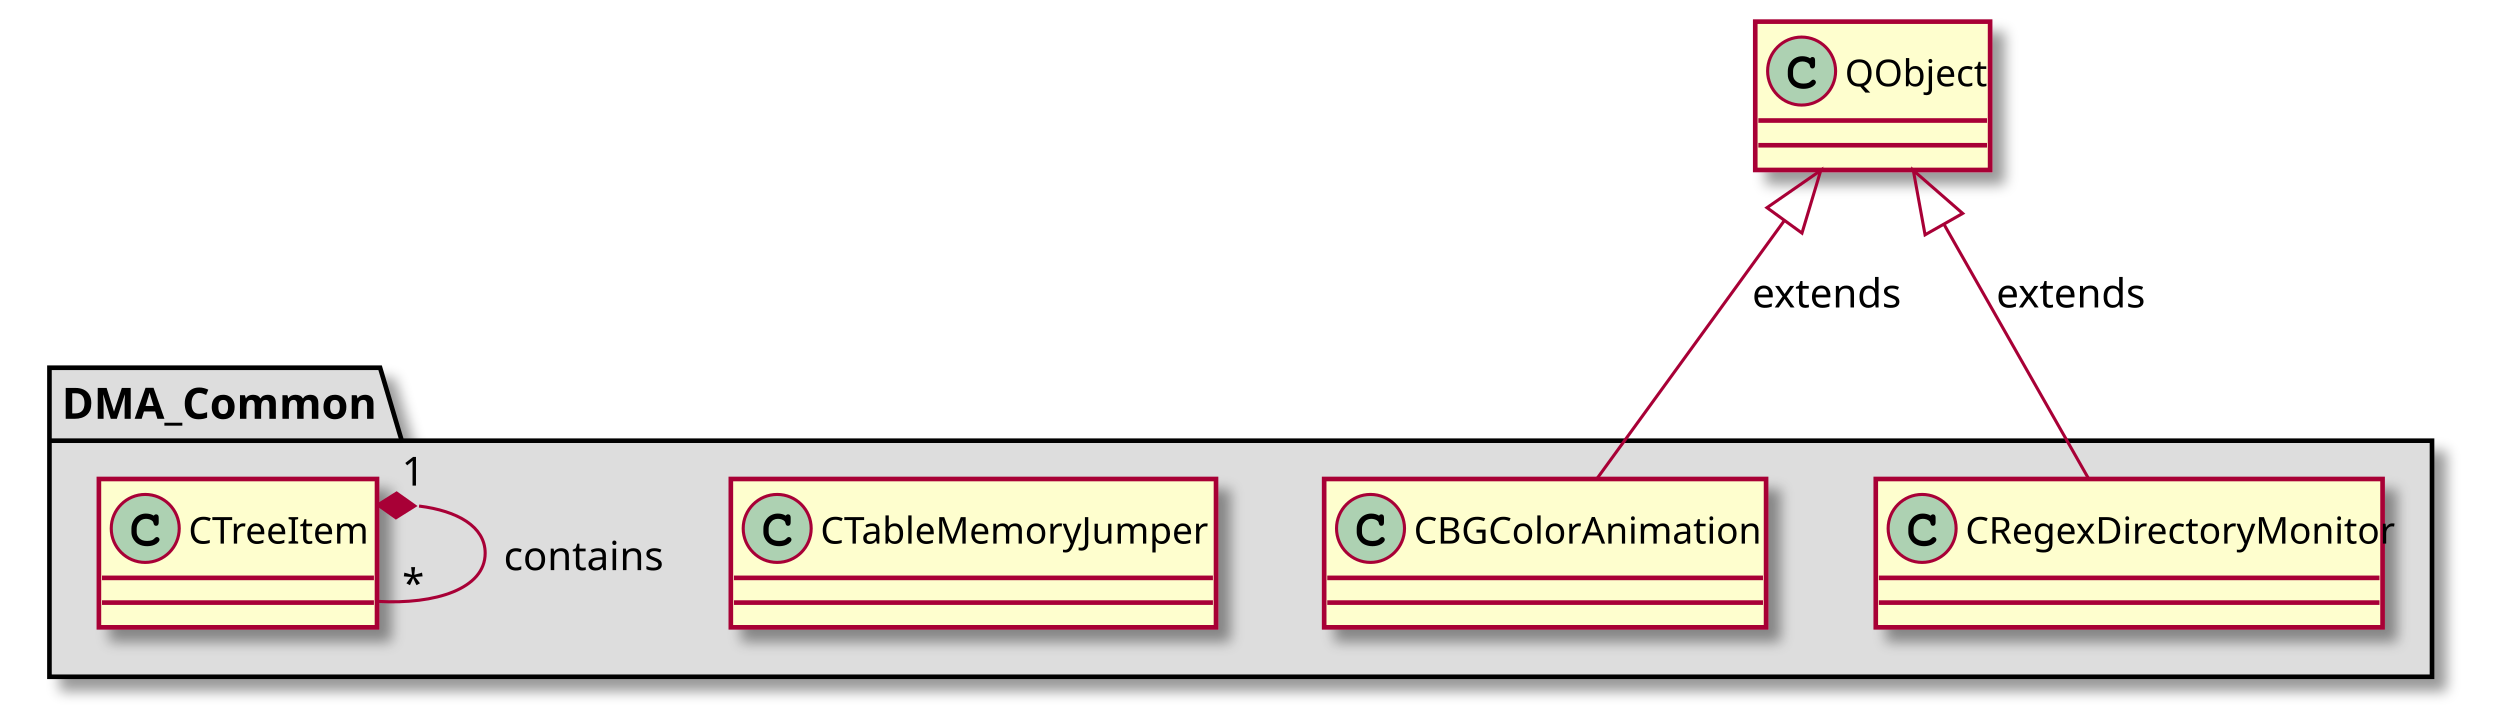
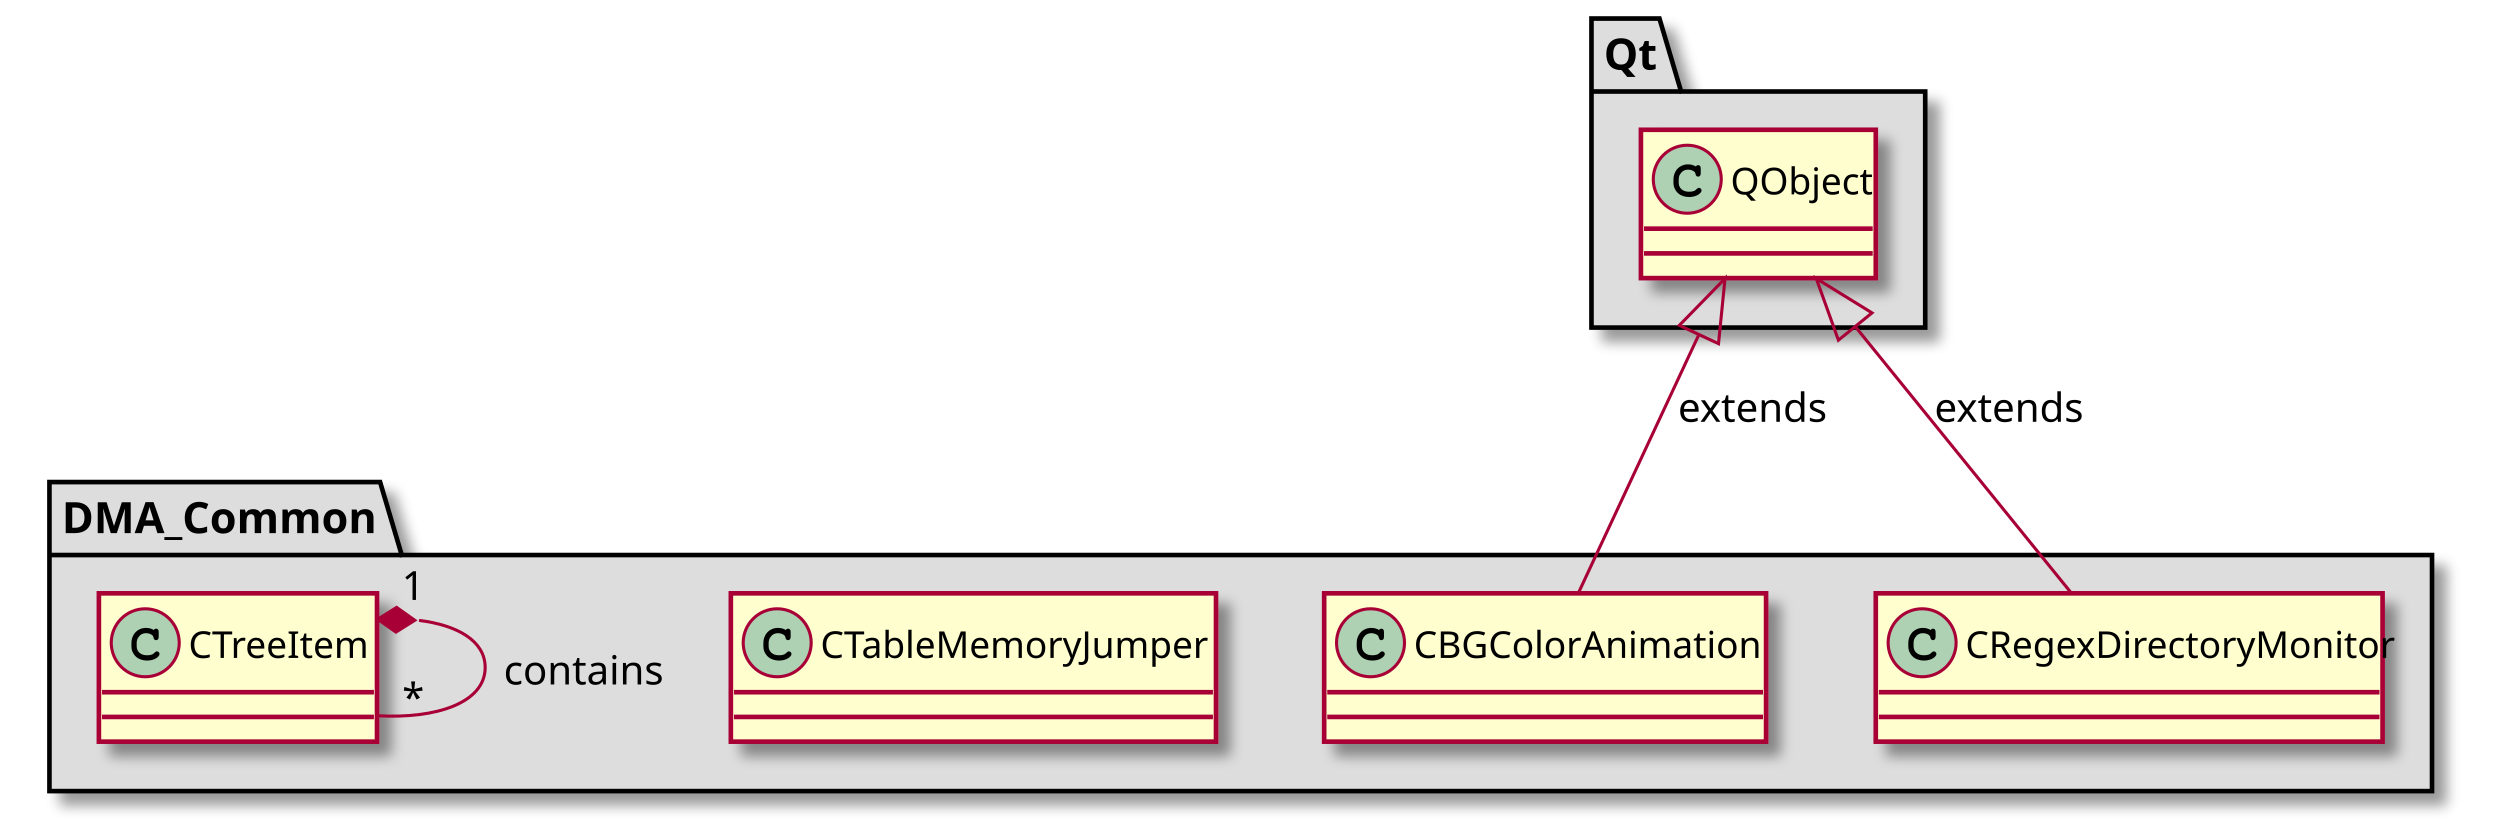
- <svg xmlns="http://www.w3.org/2000/svg" contentScriptType="application/ecmascript" contentStyleType="text/css" height="231px" preserveAspectRatio="none" style="width:809px;height:231px;" version="1.1" viewBox="0 0 809 231" width="809px" zoomAndPan="magnify">
+ <svg xmlns="http://www.w3.org/2000/svg" contentScriptType="application/ecmascript" contentStyleType="text/css" height="268px" preserveAspectRatio="none" style="width:809px;height:268px;" version="1.1" viewBox="0 0 809 268" width="809px" zoomAndPan="magnify">
  <defs>
-     <filter height="300%" id="f1siupy15nwucu" width="300%" x="-1" y="-1">
+     <filter height="300%" id="ftn2jjci2snhb" width="300%" x="-1" y="-1">
      <feGaussianBlur result="blurOut" stdDeviation="2.0" />
      <feColorMatrix in="blurOut" result="blurOut2" type="matrix" values="0 0 0 0 0 0 0 0 0 0 0 0 0 0 0 0 0 0 .4 0" />
      <feOffset dx="4.0" dy="4.0" in="blurOut2" result="blurOut3" />
      <feBlend in="SourceGraphic" in2="blurOut3" mode="normal" />
    </filter>
  </defs>
  <g>
-     <polygon fill="#DDDDDD" filter="url(#f1siupy15nwucu)" points="16,119,123,119,130,142.609,787,142.609,787,219,16,219,16,119" style="stroke: #000000; stroke-width: 1.5;" />
-     <line style="stroke: #000000; stroke-width: 1.5;" x1="16" x2="130" y1="142.609" y2="142.609" />
-     <text fill="#000000" font-family="sans-serif" font-size="14" font-weight="bold" lengthAdjust="spacingAndGlyphs" textLength="101" x="20" y="135.533">DMA_Common</text>
-     <rect codeLine="7" fill="#FEFECE" filter="url(#f1siupy15nwucu)" height="48" id="CBGColorAnimation" style="stroke: #A80036; stroke-width: 1.5;" width="143" x="428.5" y="155" />
-     <ellipse cx="443.5" cy="171" fill="#ADD1B2" rx="11" ry="11" style="stroke: #A80036; stroke-width: 1.0;" />
-     <path d="M446.266,166.875 Q446.422,166.656 446.609,166.547 Q446.797,166.438 447.016,166.438 Q447.391,166.438 447.625,166.695 Q447.859,166.953 447.859,167.562 L447.859,169.016 Q447.859,169.625 447.625,169.891 Q447.391,170.156 447.016,170.156 Q446.672,170.156 446.469,169.953 Q446.266,169.766 446.156,169.25 Q446.109,168.891 445.922,168.703 Q445.594,168.328 444.984,168.109 Q444.375,167.891 443.75,167.891 Q442.984,167.891 442.352,168.219 Q441.719,168.547 441.227,169.297 Q440.734,170.047 440.734,171.078 L440.734,172.172 Q440.734,173.406 441.625,174.227 Q442.516,175.047 444.109,175.047 Q445.047,175.047 445.703,174.797 Q446.094,174.641 446.516,174.203 Q446.781,173.938 446.93,173.859 Q447.078,173.781 447.281,173.781 Q447.609,173.781 447.867,174.039 Q448.125,174.297 448.125,174.641 Q448.125,174.984 447.781,175.391 Q447.281,175.969 446.484,176.297 Q445.406,176.75 444.109,176.75 Q442.594,176.75 441.391,176.125 Q440.406,175.625 439.719,174.555 Q439.031,173.484 439.031,172.203 L439.031,171.047 Q439.031,169.719 439.648,168.57 Q440.266,167.422 441.359,166.805 Q442.453,166.188 443.688,166.188 Q444.422,166.188 445.07,166.352 Q445.719,166.516 446.266,166.875 Z " />
-     <text fill="#000000" font-family="sans-serif" font-size="12" lengthAdjust="spacingAndGlyphs" textLength="111" x="457.5" y="175.91">CBGColorAnimation</text>
-     <line style="stroke: #A80036; stroke-width: 1.5;" x1="429.5" x2="570.5" y1="187" y2="187" />
-     <line style="stroke: #A80036; stroke-width: 1.5;" x1="429.5" x2="570.5" y1="195" y2="195" />
-     <rect codeLine="11" fill="#FEFECE" filter="url(#f1siupy15nwucu)" height="48" id="CRegexDirectoryMonitor" style="stroke: #A80036; stroke-width: 1.5;" width="164" x="607" y="155" />
-     <ellipse cx="622" cy="171" fill="#ADD1B2" rx="11" ry="11" style="stroke: #A80036; stroke-width: 1.0;" />
-     <path d="M624.766,166.875 Q624.922,166.656 625.109,166.547 Q625.297,166.438 625.516,166.438 Q625.891,166.438 626.125,166.695 Q626.359,166.953 626.359,167.562 L626.359,169.016 Q626.359,169.625 626.125,169.891 Q625.891,170.156 625.516,170.156 Q625.172,170.156 624.969,169.953 Q624.766,169.766 624.656,169.25 Q624.609,168.891 624.422,168.703 Q624.094,168.328 623.484,168.109 Q622.875,167.891 622.25,167.891 Q621.484,167.891 620.852,168.219 Q620.219,168.547 619.727,169.297 Q619.234,170.047 619.234,171.078 L619.234,172.172 Q619.234,173.406 620.125,174.227 Q621.016,175.047 622.609,175.047 Q623.547,175.047 624.203,174.797 Q624.594,174.641 625.016,174.203 Q625.281,173.938 625.43,173.859 Q625.578,173.781 625.781,173.781 Q626.109,173.781 626.367,174.039 Q626.625,174.297 626.625,174.641 Q626.625,174.984 626.281,175.391 Q625.781,175.969 624.984,176.297 Q623.906,176.75 622.609,176.75 Q621.094,176.75 619.891,176.125 Q618.906,175.625 618.219,174.555 Q617.531,173.484 617.531,172.203 L617.531,171.047 Q617.531,169.719 618.148,168.57 Q618.766,167.422 619.859,166.805 Q620.953,166.188 622.188,166.188 Q622.922,166.188 623.57,166.352 Q624.219,166.516 624.766,166.875 Z " />
-     <text fill="#000000" font-family="sans-serif" font-size="12" lengthAdjust="spacingAndGlyphs" textLength="132" x="636" y="175.91">CRegexDirectoryMonitor</text>
-     <line style="stroke: #A80036; stroke-width: 1.5;" x1="608" x2="770" y1="187" y2="187" />
-     <line style="stroke: #A80036; stroke-width: 1.5;" x1="608" x2="770" y1="195" y2="195" />
-     <rect codeLine="15" fill="#FEFECE" filter="url(#f1siupy15nwucu)" height="48" id="CTableMemoryJumper" style="stroke: #A80036; stroke-width: 1.5;" width="157" x="236.5" y="155" />
-     <ellipse cx="251.5" cy="171" fill="#ADD1B2" rx="11" ry="11" style="stroke: #A80036; stroke-width: 1.0;" />
-     <path d="M254.266,166.875 Q254.422,166.656 254.609,166.547 Q254.797,166.438 255.016,166.438 Q255.391,166.438 255.625,166.695 Q255.859,166.953 255.859,167.562 L255.859,169.016 Q255.859,169.625 255.625,169.891 Q255.391,170.156 255.016,170.156 Q254.672,170.156 254.469,169.953 Q254.266,169.766 254.156,169.25 Q254.109,168.891 253.922,168.703 Q253.594,168.328 252.984,168.109 Q252.375,167.891 251.75,167.891 Q250.984,167.891 250.352,168.219 Q249.719,168.547 249.227,169.297 Q248.734,170.047 248.734,171.078 L248.734,172.172 Q248.734,173.406 249.625,174.227 Q250.516,175.047 252.109,175.047 Q253.047,175.047 253.703,174.797 Q254.094,174.641 254.516,174.203 Q254.781,173.938 254.93,173.859 Q255.078,173.781 255.281,173.781 Q255.609,173.781 255.867,174.039 Q256.125,174.297 256.125,174.641 Q256.125,174.984 255.781,175.391 Q255.281,175.969 254.484,176.297 Q253.406,176.75 252.109,176.75 Q250.594,176.75 249.391,176.125 Q248.406,175.625 247.719,174.555 Q247.031,173.484 247.031,172.203 L247.031,171.047 Q247.031,169.719 247.648,168.57 Q248.266,167.422 249.359,166.805 Q250.453,166.188 251.688,166.188 Q252.422,166.188 253.07,166.352 Q253.719,166.516 254.266,166.875 Z " />
-     <text fill="#000000" font-family="sans-serif" font-size="12" lengthAdjust="spacingAndGlyphs" textLength="125" x="265.5" y="175.91">CTableMemoryJumper</text>
-     <line style="stroke: #A80036; stroke-width: 1.5;" x1="237.5" x2="392.5" y1="187" y2="187" />
-     <line style="stroke: #A80036; stroke-width: 1.5;" x1="237.5" x2="392.5" y1="195" y2="195" />
-     <rect codeLine="19" fill="#FEFECE" filter="url(#f1siupy15nwucu)" height="48" id="CTreeItem" style="stroke: #A80036; stroke-width: 1.5;" width="90" x="32" y="155" />
-     <ellipse cx="47" cy="171" fill="#ADD1B2" rx="11" ry="11" style="stroke: #A80036; stroke-width: 1.0;" />
-     <path d="M49.766,166.875 Q49.922,166.656 50.109,166.547 Q50.297,166.438 50.516,166.438 Q50.891,166.438 51.125,166.695 Q51.359,166.953 51.359,167.562 L51.359,169.016 Q51.359,169.625 51.125,169.891 Q50.891,170.156 50.516,170.156 Q50.172,170.156 49.969,169.953 Q49.766,169.766 49.656,169.25 Q49.609,168.891 49.422,168.703 Q49.094,168.328 48.484,168.109 Q47.875,167.891 47.25,167.891 Q46.484,167.891 45.852,168.219 Q45.219,168.547 44.727,169.297 Q44.234,170.047 44.234,171.078 L44.234,172.172 Q44.234,173.406 45.125,174.227 Q46.016,175.047 47.609,175.047 Q48.547,175.047 49.203,174.797 Q49.594,174.641 50.016,174.203 Q50.281,173.938 50.43,173.859 Q50.578,173.781 50.781,173.781 Q51.109,173.781 51.367,174.039 Q51.625,174.297 51.625,174.641 Q51.625,174.984 51.281,175.391 Q50.781,175.969 49.984,176.297 Q48.906,176.75 47.609,176.75 Q46.094,176.75 44.891,176.125 Q43.906,175.625 43.219,174.555 Q42.531,173.484 42.531,172.203 L42.531,171.047 Q42.531,169.719 43.148,168.57 Q43.766,167.422 44.859,166.805 Q45.953,166.188 47.188,166.188 Q47.922,166.188 48.57,166.352 Q49.219,166.516 49.766,166.875 Z " />
-     <text fill="#000000" font-family="sans-serif" font-size="12" lengthAdjust="spacingAndGlyphs" textLength="58" x="61" y="175.91">CTreeItem</text>
-     <line style="stroke: #A80036; stroke-width: 1.5;" x1="33" x2="121" y1="187" y2="187" />
-     <line style="stroke: #A80036; stroke-width: 1.5;" x1="33" x2="121" y1="195" y2="195" />
-     <rect fill="#FEFECE" filter="url(#f1siupy15nwucu)" height="48" id="QObject" style="stroke: #A80036; stroke-width: 1.5;" width="76" x="568" y="7" />
-     <ellipse cx="583" cy="23" fill="#ADD1B2" rx="11" ry="11" style="stroke: #A80036; stroke-width: 1.0;" />
-     <path d="M585.766,18.875 Q585.922,18.656 586.109,18.547 Q586.297,18.438 586.516,18.438 Q586.891,18.438 587.125,18.695 Q587.359,18.953 587.359,19.562 L587.359,21.016 Q587.359,21.625 587.125,21.891 Q586.891,22.156 586.516,22.156 Q586.172,22.156 585.969,21.953 Q585.766,21.766 585.656,21.25 Q585.609,20.891 585.422,20.703 Q585.094,20.328 584.484,20.109 Q583.875,19.891 583.25,19.891 Q582.484,19.891 581.852,20.219 Q581.219,20.547 580.727,21.297 Q580.234,22.047 580.234,23.078 L580.234,24.172 Q580.234,25.406 581.125,26.227 Q582.016,27.047 583.609,27.047 Q584.547,27.047 585.203,26.797 Q585.594,26.641 586.016,26.203 Q586.281,25.938 586.43,25.859 Q586.578,25.781 586.781,25.781 Q587.109,25.781 587.367,26.039 Q587.625,26.297 587.625,26.641 Q587.625,26.984 587.281,27.391 Q586.781,27.969 585.984,28.297 Q584.906,28.75 583.609,28.75 Q582.094,28.75 580.891,28.125 Q579.906,27.625 579.219,26.555 Q578.531,25.484 578.531,24.203 L578.531,23.047 Q578.531,21.719 579.148,20.57 Q579.766,19.422 580.859,18.805 Q581.953,18.188 583.188,18.188 Q583.922,18.188 584.57,18.352 Q585.219,18.516 585.766,18.875 Z " />
-     <text fill="#000000" font-family="sans-serif" font-size="12" lengthAdjust="spacingAndGlyphs" textLength="44" x="597" y="27.91">QObject</text>
-     <line style="stroke: #A80036; stroke-width: 1.5;" x1="569" x2="643" y1="39" y2="39" />
-     <line style="stroke: #A80036; stroke-width: 1.5;" x1="569" x2="643" y1="47" y2="47" />
-     <path codeLine="26" d="M577.398,71.395 C557.98,98.141 532.971,132.587 516.717,154.974 " fill="none" id="QObject-backto-CBGColorAnimation" style="stroke: #A80036; stroke-width: 1.0;" />
-     <polygon fill="none" points="571.789,67.206,589.204,55.134,583.118,75.431,571.789,67.206" style="stroke: #A80036; stroke-width: 1.0;" />
-     <text fill="#000000" font-family="sans-serif" font-size="13" lengthAdjust="spacingAndGlyphs" textLength="46" x="567" y="99.495">extends</text>
-     <path codeLine="27" d="M629.05,72.546 C644.159,99.123 663.365,132.907 675.91,154.974 " fill="none" id="QObject-backto-CRegexDirectoryMonitor" style="stroke: #A80036; stroke-width: 1.0;" />
-     <polygon fill="none" points="622.951,75.98,619.152,55.134,635.121,69.061,622.951,75.98" style="stroke: #A80036; stroke-width: 1.0;" />
-     <text fill="#000000" font-family="sans-serif" font-size="13" lengthAdjust="spacingAndGlyphs" textLength="46" x="646" y="99.495">extends</text>
-     <path codeLine="30" d="M135.603,163.758 C148.028,165.306 157,170.387 157,179 C157,190.484 141.049,195.688 122.233,194.612 " fill="none" id="CTreeItem-backto-CTreeItem" style="stroke: #A80036; stroke-width: 1.0;" />
-     <polygon fill="#A80036" points="122.233,163.388,128.12,167.553,134.228,163.721,128.341,159.556,122.233,163.388" style="stroke: #A80036; stroke-width: 1.0;" />
-     <text fill="#000000" font-family="sans-serif" font-size="13" lengthAdjust="spacingAndGlyphs" textLength="49" x="163" y="184.495">contains</text>
-     <text fill="#000000" font-family="sans-serif" font-size="13" lengthAdjust="spacingAndGlyphs" textLength="7" x="130" y="157.148">1</text>
-     <text fill="#000000" font-family="sans-serif" font-size="13" lengthAdjust="spacingAndGlyphs" textLength="5" x="130.139" y="193.397">*</text>
+     <polygon fill="#DDDDDD" filter="url(#ftn2jjci2snhb)" points="16,156,123,156,130,179.609,787,179.609,787,256,16,256,16,156" style="stroke: #000000; stroke-width: 1.5;" />
+     <line style="stroke: #000000; stroke-width: 1.5;" x1="16" x2="130" y1="179.609" y2="179.609" />
+     <text fill="#000000" font-family="sans-serif" font-size="14" font-weight="bold" lengthAdjust="spacingAndGlyphs" textLength="101" x="20" y="172.533">DMA_Common</text>
+     <polygon fill="#DDDDDD" filter="url(#ftn2jjci2snhb)" points="515,6,537,6,544,29.609,623,29.609,623,106,515,106,515,6" style="stroke: #000000; stroke-width: 1.5;" />
+     <line style="stroke: #000000; stroke-width: 1.5;" x1="515" x2="544" y1="29.609" y2="29.609" />
+     <text fill="#000000" font-family="sans-serif" font-size="14" font-weight="bold" lengthAdjust="spacingAndGlyphs" textLength="16" x="519" y="22.533">Qt</text>
+     <rect codeLine="7" fill="#FEFECE" filter="url(#ftn2jjci2snhb)" height="48" id="CBGColorAnimation" style="stroke: #A80036; stroke-width: 1.5;" width="143" x="428.5" y="192" />
+     <ellipse cx="443.5" cy="208" fill="#ADD1B2" rx="11" ry="11" style="stroke: #A80036; stroke-width: 1.0;" />
+     <path d="M446.266,203.875 Q446.422,203.656 446.609,203.547 Q446.797,203.438 447.016,203.438 Q447.391,203.438 447.625,203.695 Q447.859,203.953 447.859,204.562 L447.859,206.016 Q447.859,206.625 447.625,206.891 Q447.391,207.156 447.016,207.156 Q446.672,207.156 446.469,206.953 Q446.266,206.766 446.156,206.25 Q446.109,205.891 445.922,205.703 Q445.594,205.328 444.984,205.109 Q444.375,204.891 443.75,204.891 Q442.984,204.891 442.352,205.219 Q441.719,205.547 441.227,206.297 Q440.734,207.047 440.734,208.078 L440.734,209.172 Q440.734,210.406 441.625,211.227 Q442.516,212.047 444.109,212.047 Q445.047,212.047 445.703,211.797 Q446.094,211.641 446.516,211.203 Q446.781,210.938 446.93,210.859 Q447.078,210.781 447.281,210.781 Q447.609,210.781 447.867,211.039 Q448.125,211.297 448.125,211.641 Q448.125,211.984 447.781,212.391 Q447.281,212.969 446.484,213.297 Q445.406,213.75 444.109,213.75 Q442.594,213.75 441.391,213.125 Q440.406,212.625 439.719,211.555 Q439.031,210.484 439.031,209.203 L439.031,208.047 Q439.031,206.719 439.648,205.57 Q440.266,204.422 441.359,203.805 Q442.453,203.188 443.688,203.188 Q444.422,203.188 445.07,203.352 Q445.719,203.516 446.266,203.875 Z " />
+     <text fill="#000000" font-family="sans-serif" font-size="12" lengthAdjust="spacingAndGlyphs" textLength="111" x="457.5" y="212.91">CBGColorAnimation</text>
+     <line style="stroke: #A80036; stroke-width: 1.5;" x1="429.5" x2="570.5" y1="224" y2="224" />
+     <line style="stroke: #A80036; stroke-width: 1.5;" x1="429.5" x2="570.5" y1="232" y2="232" />
+     <rect codeLine="11" fill="#FEFECE" filter="url(#ftn2jjci2snhb)" height="48" id="CRegexDirectoryMonitor" style="stroke: #A80036; stroke-width: 1.5;" width="164" x="607" y="192" />
+     <ellipse cx="622" cy="208" fill="#ADD1B2" rx="11" ry="11" style="stroke: #A80036; stroke-width: 1.0;" />
+     <path d="M624.766,203.875 Q624.922,203.656 625.109,203.547 Q625.297,203.438 625.516,203.438 Q625.891,203.438 626.125,203.695 Q626.359,203.953 626.359,204.562 L626.359,206.016 Q626.359,206.625 626.125,206.891 Q625.891,207.156 625.516,207.156 Q625.172,207.156 624.969,206.953 Q624.766,206.766 624.656,206.25 Q624.609,205.891 624.422,205.703 Q624.094,205.328 623.484,205.109 Q622.875,204.891 622.25,204.891 Q621.484,204.891 620.852,205.219 Q620.219,205.547 619.727,206.297 Q619.234,207.047 619.234,208.078 L619.234,209.172 Q619.234,210.406 620.125,211.227 Q621.016,212.047 622.609,212.047 Q623.547,212.047 624.203,211.797 Q624.594,211.641 625.016,211.203 Q625.281,210.938 625.43,210.859 Q625.578,210.781 625.781,210.781 Q626.109,210.781 626.367,211.039 Q626.625,211.297 626.625,211.641 Q626.625,211.984 626.281,212.391 Q625.781,212.969 624.984,213.297 Q623.906,213.75 622.609,213.75 Q621.094,213.75 619.891,213.125 Q618.906,212.625 618.219,211.555 Q617.531,210.484 617.531,209.203 L617.531,208.047 Q617.531,206.719 618.148,205.57 Q618.766,204.422 619.859,203.805 Q620.953,203.188 622.188,203.188 Q622.922,203.188 623.57,203.352 Q624.219,203.516 624.766,203.875 Z " />
+     <text fill="#000000" font-family="sans-serif" font-size="12" lengthAdjust="spacingAndGlyphs" textLength="132" x="636" y="212.91">CRegexDirectoryMonitor</text>
+     <line style="stroke: #A80036; stroke-width: 1.5;" x1="608" x2="770" y1="224" y2="224" />
+     <line style="stroke: #A80036; stroke-width: 1.5;" x1="608" x2="770" y1="232" y2="232" />
+     <rect codeLine="15" fill="#FEFECE" filter="url(#ftn2jjci2snhb)" height="48" id="CTableMemoryJumper" style="stroke: #A80036; stroke-width: 1.5;" width="157" x="236.5" y="192" />
+     <ellipse cx="251.5" cy="208" fill="#ADD1B2" rx="11" ry="11" style="stroke: #A80036; stroke-width: 1.0;" />
+     <path d="M254.266,203.875 Q254.422,203.656 254.609,203.547 Q254.797,203.438 255.016,203.438 Q255.391,203.438 255.625,203.695 Q255.859,203.953 255.859,204.562 L255.859,206.016 Q255.859,206.625 255.625,206.891 Q255.391,207.156 255.016,207.156 Q254.672,207.156 254.469,206.953 Q254.266,206.766 254.156,206.25 Q254.109,205.891 253.922,205.703 Q253.594,205.328 252.984,205.109 Q252.375,204.891 251.75,204.891 Q250.984,204.891 250.352,205.219 Q249.719,205.547 249.227,206.297 Q248.734,207.047 248.734,208.078 L248.734,209.172 Q248.734,210.406 249.625,211.227 Q250.516,212.047 252.109,212.047 Q253.047,212.047 253.703,211.797 Q254.094,211.641 254.516,211.203 Q254.781,210.938 254.93,210.859 Q255.078,210.781 255.281,210.781 Q255.609,210.781 255.867,211.039 Q256.125,211.297 256.125,211.641 Q256.125,211.984 255.781,212.391 Q255.281,212.969 254.484,213.297 Q253.406,213.75 252.109,213.75 Q250.594,213.75 249.391,213.125 Q248.406,212.625 247.719,211.555 Q247.031,210.484 247.031,209.203 L247.031,208.047 Q247.031,206.719 247.648,205.57 Q248.266,204.422 249.359,203.805 Q250.453,203.188 251.688,203.188 Q252.422,203.188 253.07,203.352 Q253.719,203.516 254.266,203.875 Z " />
+     <text fill="#000000" font-family="sans-serif" font-size="12" lengthAdjust="spacingAndGlyphs" textLength="125" x="265.5" y="212.91">CTableMemoryJumper</text>
+     <line style="stroke: #A80036; stroke-width: 1.5;" x1="237.5" x2="392.5" y1="224" y2="224" />
+     <line style="stroke: #A80036; stroke-width: 1.5;" x1="237.5" x2="392.5" y1="232" y2="232" />
+     <rect codeLine="19" fill="#FEFECE" filter="url(#ftn2jjci2snhb)" height="48" id="CTreeItem" style="stroke: #A80036; stroke-width: 1.5;" width="90" x="32" y="192" />
+     <ellipse cx="47" cy="208" fill="#ADD1B2" rx="11" ry="11" style="stroke: #A80036; stroke-width: 1.0;" />
+     <path d="M49.766,203.875 Q49.922,203.656 50.109,203.547 Q50.297,203.438 50.516,203.438 Q50.891,203.438 51.125,203.695 Q51.359,203.953 51.359,204.562 L51.359,206.016 Q51.359,206.625 51.125,206.891 Q50.891,207.156 50.516,207.156 Q50.172,207.156 49.969,206.953 Q49.766,206.766 49.656,206.25 Q49.609,205.891 49.422,205.703 Q49.094,205.328 48.484,205.109 Q47.875,204.891 47.25,204.891 Q46.484,204.891 45.852,205.219 Q45.219,205.547 44.727,206.297 Q44.234,207.047 44.234,208.078 L44.234,209.172 Q44.234,210.406 45.125,211.227 Q46.016,212.047 47.609,212.047 Q48.547,212.047 49.203,211.797 Q49.594,211.641 50.016,211.203 Q50.281,210.938 50.43,210.859 Q50.578,210.781 50.781,210.781 Q51.109,210.781 51.367,211.039 Q51.625,211.297 51.625,211.641 Q51.625,211.984 51.281,212.391 Q50.781,212.969 49.984,213.297 Q48.906,213.75 47.609,213.75 Q46.094,213.75 44.891,213.125 Q43.906,212.625 43.219,211.555 Q42.531,210.484 42.531,209.203 L42.531,208.047 Q42.531,206.719 43.148,205.57 Q43.766,204.422 44.859,203.805 Q45.953,203.188 47.188,203.188 Q47.922,203.188 48.57,203.352 Q49.219,203.516 49.766,203.875 Z " />
+     <text fill="#000000" font-family="sans-serif" font-size="12" lengthAdjust="spacingAndGlyphs" textLength="58" x="61" y="212.91">CTreeItem</text>
+     <line style="stroke: #A80036; stroke-width: 1.5;" x1="33" x2="121" y1="224" y2="224" />
+     <line style="stroke: #A80036; stroke-width: 1.5;" x1="33" x2="121" y1="232" y2="232" />
+     <rect codeLine="28" fill="#FEFECE" filter="url(#ftn2jjci2snhb)" height="48" id="QObject" style="stroke: #A80036; stroke-width: 1.5;" width="76" x="531" y="42" />
+     <ellipse cx="546" cy="58" fill="#ADD1B2" rx="11" ry="11" style="stroke: #A80036; stroke-width: 1.0;" />
+     <path d="M548.766,53.875 Q548.922,53.656 549.109,53.547 Q549.297,53.438 549.516,53.438 Q549.891,53.438 550.125,53.695 Q550.359,53.953 550.359,54.562 L550.359,56.016 Q550.359,56.625 550.125,56.891 Q549.891,57.156 549.516,57.156 Q549.172,57.156 548.969,56.953 Q548.766,56.766 548.656,56.25 Q548.609,55.891 548.422,55.703 Q548.094,55.328 547.484,55.109 Q546.875,54.891 546.25,54.891 Q545.484,54.891 544.852,55.219 Q544.219,55.547 543.727,56.297 Q543.234,57.047 543.234,58.078 L543.234,59.172 Q543.234,60.406 544.125,61.227 Q545.016,62.047 546.609,62.047 Q547.547,62.047 548.203,61.797 Q548.594,61.641 549.016,61.203 Q549.281,60.938 549.43,60.859 Q549.578,60.781 549.781,60.781 Q550.109,60.781 550.367,61.039 Q550.625,61.297 550.625,61.641 Q550.625,61.984 550.281,62.391 Q549.781,62.969 548.984,63.297 Q547.906,63.75 546.609,63.75 Q545.094,63.75 543.891,63.125 Q542.906,62.625 542.219,61.555 Q541.531,60.484 541.531,59.203 L541.531,58.047 Q541.531,56.719 542.148,55.57 Q542.766,54.422 543.859,53.805 Q544.953,53.188 546.188,53.188 Q546.922,53.188 547.57,53.352 Q548.219,53.516 548.766,53.875 Z " />
+     <text fill="#000000" font-family="sans-serif" font-size="12" lengthAdjust="spacingAndGlyphs" textLength="44" x="560" y="62.91">QObject</text>
+     <line style="stroke: #A80036; stroke-width: 1.5;" x1="532" x2="606" y1="74" y2="74" />
+     <line style="stroke: #A80036; stroke-width: 1.5;" x1="532" x2="606" y1="82" y2="82" />
+     <path codeLine="35" d="M549.633,108.542 C537.124,135.371 521.306,169.299 510.933,191.549 " fill="none" id="QObject-backto-CBGColorAnimation" style="stroke: #A80036; stroke-width: 1.0;" />
+     <polygon fill="none" points="543.423,105.294,558.219,90.125,556.112,111.21,543.423,105.294" style="stroke: #A80036; stroke-width: 1.0;" />
+     <text fill="#000000" font-family="sans-serif" font-size="13" lengthAdjust="spacingAndGlyphs" textLength="46" x="543" y="136.495">extends</text>
+     <path codeLine="36" d="M600.475,105.819 C622.546,133.04 651.329,168.54 669.986,191.549 " fill="none" id="QObject-backto-CRegexDirectoryMonitor" style="stroke: #A80036; stroke-width: 1.0;" />
+     <polygon fill="none" points="594.909,110.069,587.75,90.125,605.783,101.252,594.909,110.069" style="stroke: #A80036; stroke-width: 1.0;" />
+     <text fill="#000000" font-family="sans-serif" font-size="13" lengthAdjust="spacingAndGlyphs" textLength="46" x="626" y="136.495">extends</text>
+     <path codeLine="39" d="M135.603,200.758 C148.028,202.306 157,207.387 157,216 C157,227.484 141.049,232.688 122.233,231.612 " fill="none" id="CTreeItem-backto-CTreeItem" style="stroke: #A80036; stroke-width: 1.0;" />
+     <polygon fill="#A80036" points="122.233,200.388,128.12,204.553,134.228,200.721,128.341,196.556,122.233,200.388" style="stroke: #A80036; stroke-width: 1.0;" />
+     <text fill="#000000" font-family="sans-serif" font-size="13" lengthAdjust="spacingAndGlyphs" textLength="49" x="163" y="221.495">contains</text>
+     <text fill="#000000" font-family="sans-serif" font-size="13" lengthAdjust="spacingAndGlyphs" textLength="7" x="130" y="194.148">1</text>
+     <text fill="#000000" font-family="sans-serif" font-size="13" lengthAdjust="spacingAndGlyphs" textLength="5" x="130.139" y="230.397">*</text>
  </g>
</svg>
